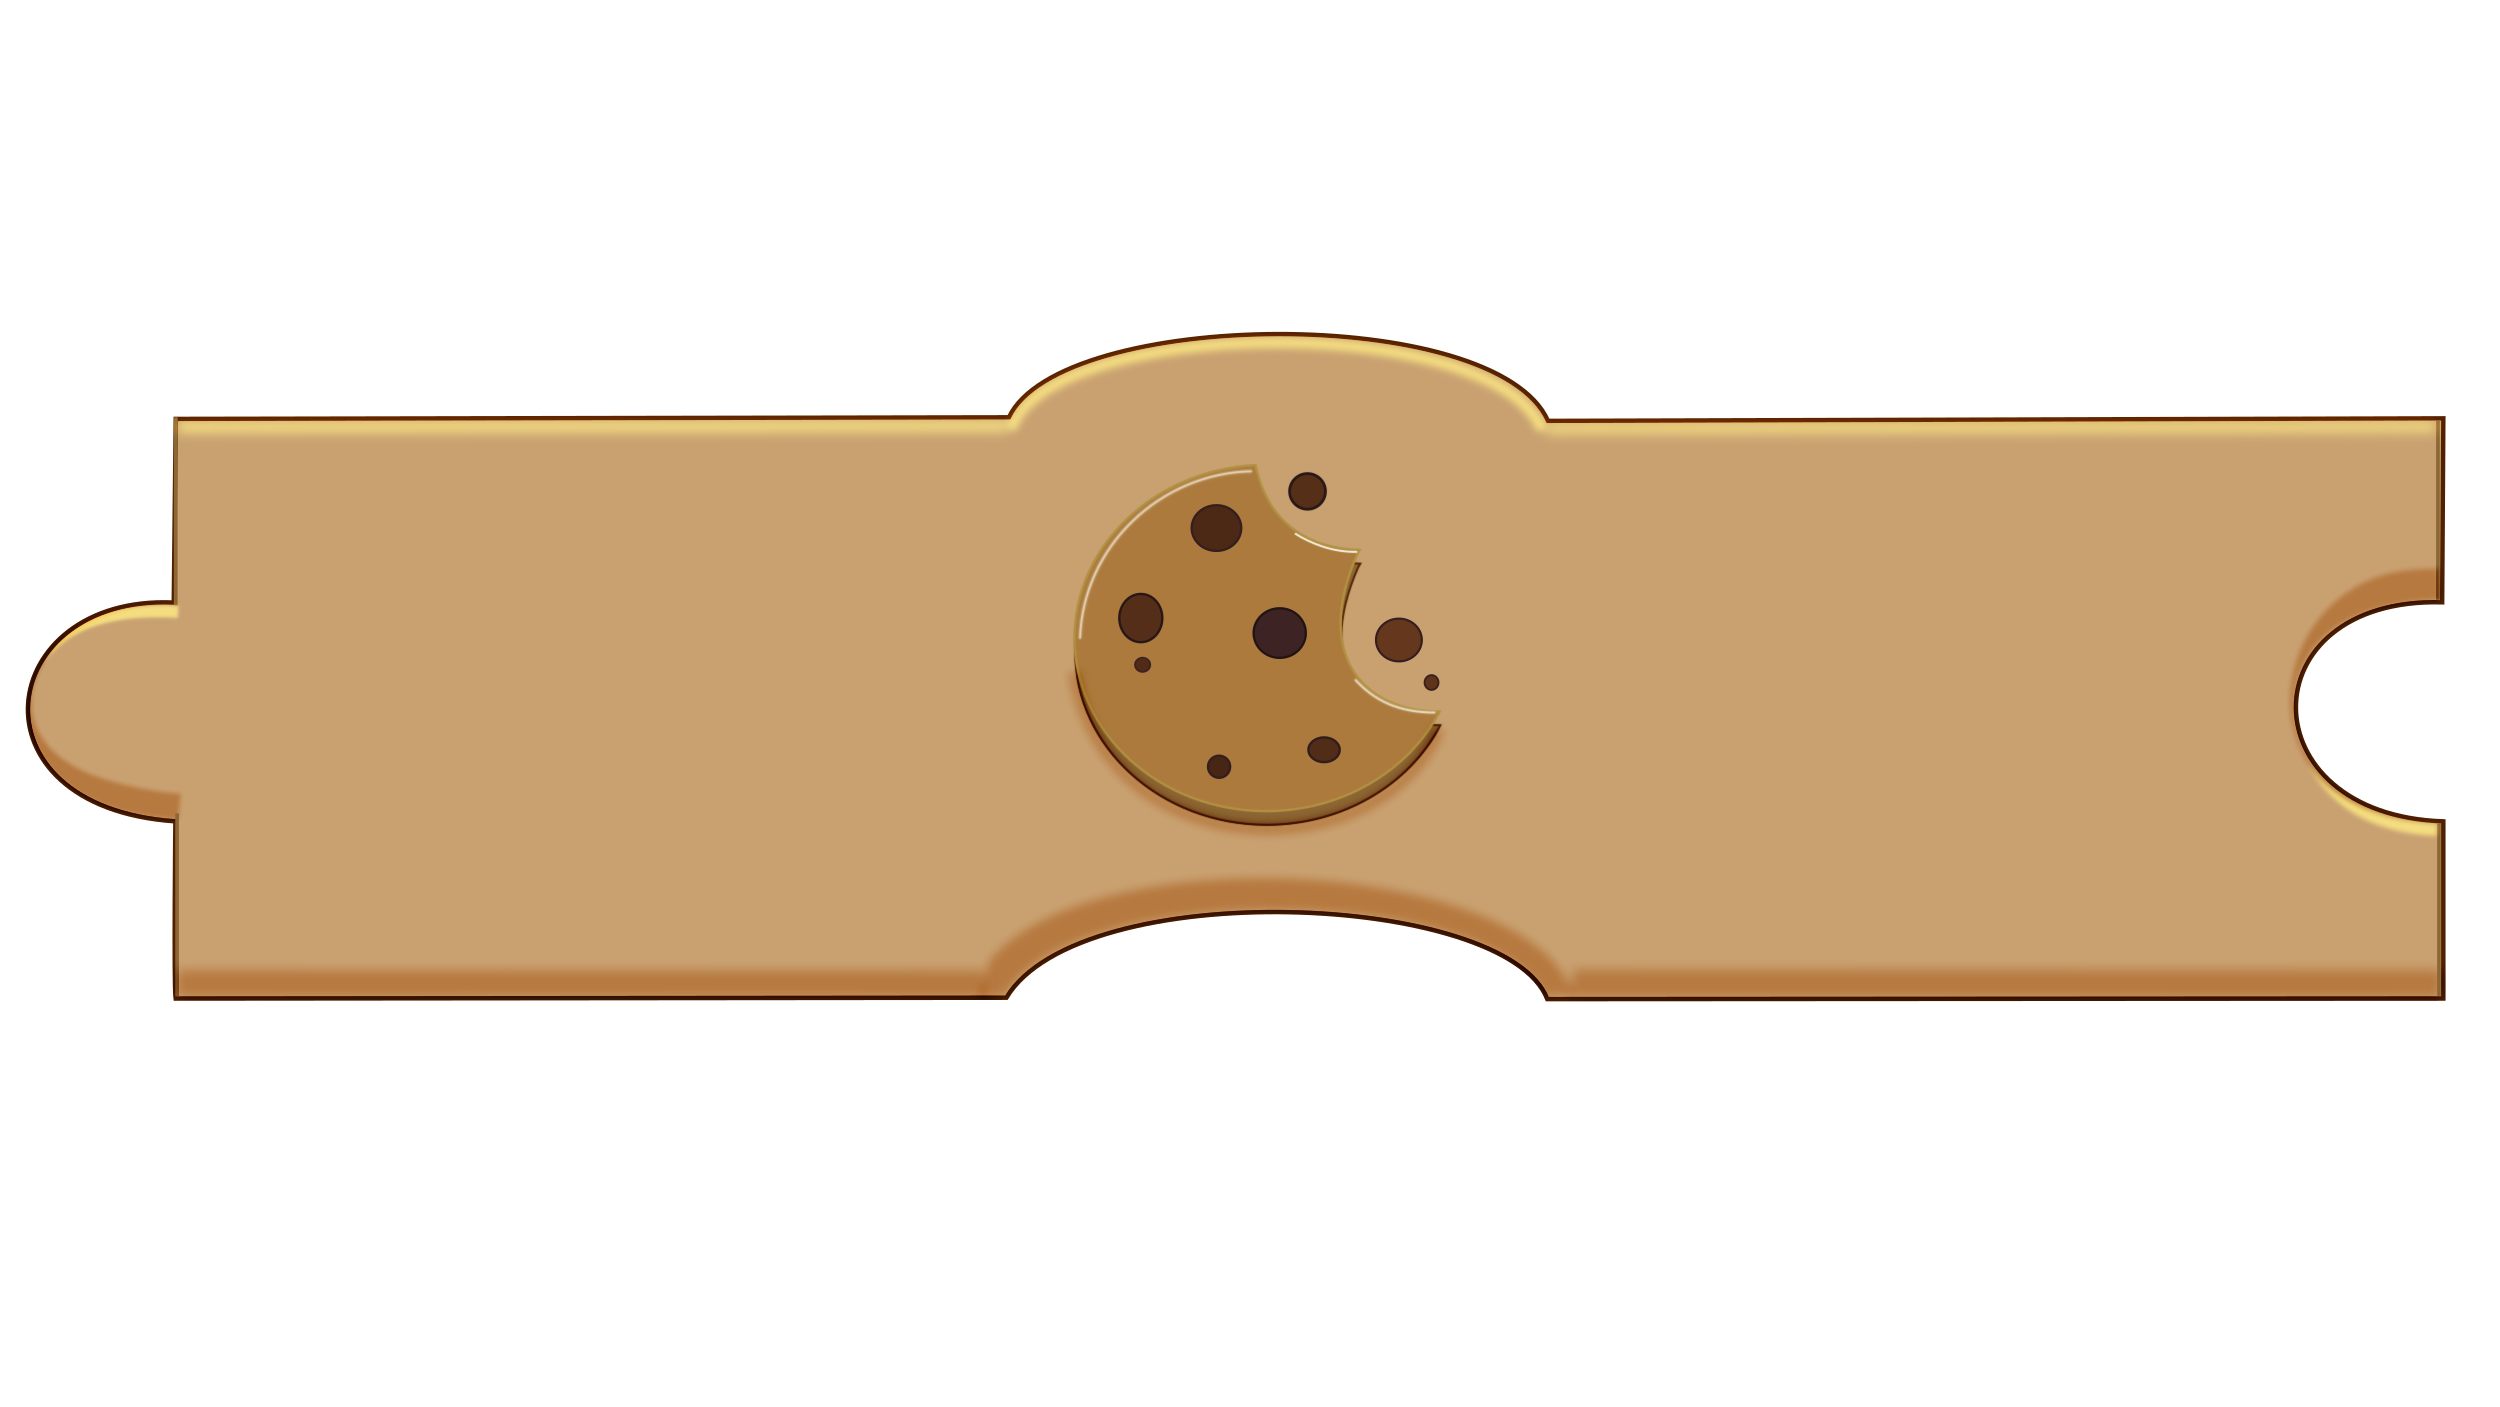
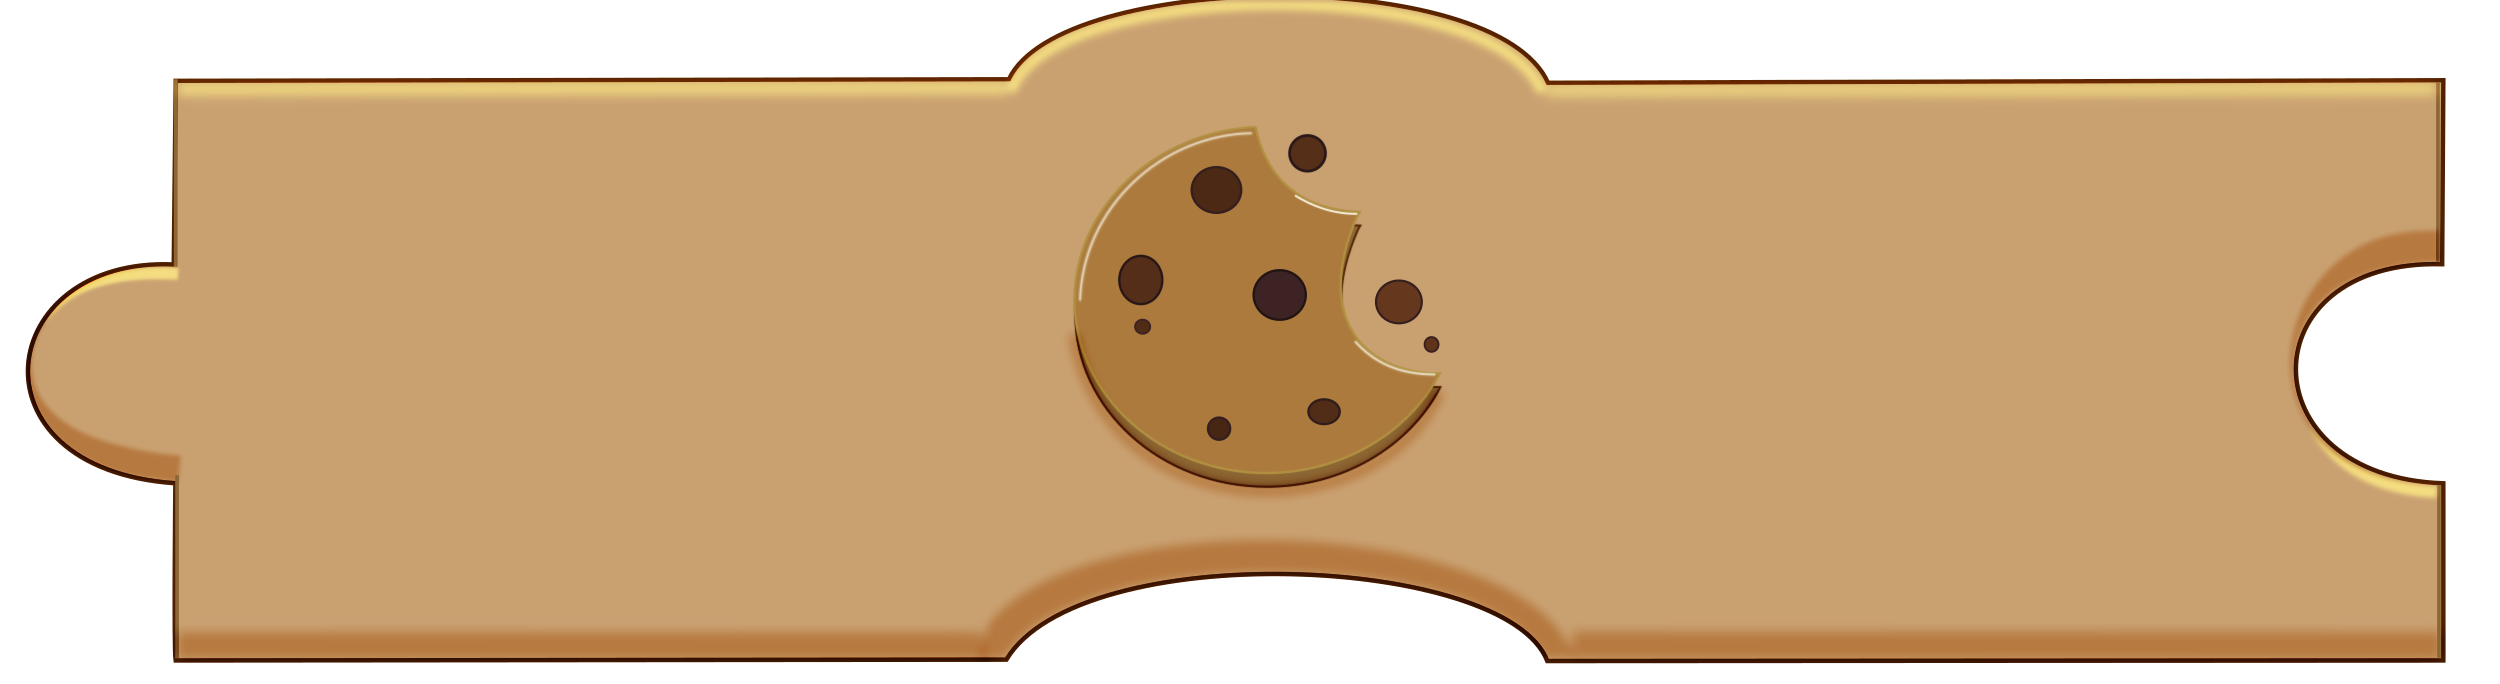
- <svg xmlns="http://www.w3.org/2000/svg" width="1280" height="720" viewBox="0 0 338.667 190.5" version="1.1" id="svg1" xml:space="preserve">
+ <svg xmlns="http://www.w3.org/2000/svg" width="1280" height="350" viewBox="0 92 338.667 0.2" version="1.1" id="svg1" xml:space="preserve">
  <defs id="defs1">
    <filter style="color-interpolation-filters:sRGB" id="filter1" x="-0.009" y="-0.01" width="1.02" height="1.019">
      <feGaussianBlur stdDeviation="0.453" id="feGaussianBlur1" />
    </filter>
    <filter style="color-interpolation-filters:sRGB" id="filter2" x="-0.045" y="-0.049" width="1.09" height="1.097">
      <feGaussianBlur stdDeviation="0.222" id="feGaussianBlur2" />
    </filter>
    <filter style="color-interpolation-filters:sRGB" id="filter3" x="-0.065" y="-0.058" width="1.13" height="1.116">
      <feGaussianBlur stdDeviation="0.345" id="feGaussianBlur3" />
    </filter>
    <filter style="color-interpolation-filters:sRGB" id="filter4" x="-0.072" y="-0.078" width="1.144" height="1.155">
      <feGaussianBlur stdDeviation="0.024" id="feGaussianBlur4" />
    </filter>
    <filter style="color-interpolation-filters:sRGB" id="filter5" x="-0.072" y="-0.072" width="1.144" height="1.144">
      <feGaussianBlur stdDeviation="0.09" id="feGaussianBlur5" />
    </filter>
    <filter style="color-interpolation-filters:sRGB" id="filter6" x="-0.079" y="-0.1" width="1.158" height="1.2">
      <feGaussianBlur stdDeviation="0.277" id="feGaussianBlur6" />
    </filter>
    <filter style="color-interpolation-filters:sRGB" id="filter7" x="-0.04" y="-0.042" width="1.08" height="1.085">
      <feGaussianBlur stdDeviation="0.196" id="feGaussianBlur7" />
    </filter>
    <filter style="color-interpolation-filters:sRGB" id="filter8" x="-0.039" y="-0.042" width="1.079" height="1.085">
      <feGaussianBlur stdDeviation="0.154" id="feGaussianBlur8" />
    </filter>
    <filter style="color-interpolation-filters:sRGB" id="filter9" x="-0.091" y="-0.091" width="1.181" height="1.182">
      <feGaussianBlur stdDeviation="0.399" id="feGaussianBlur9" />
    </filter>
    <filter style="color-interpolation-filters:sRGB" id="filter10" x="-0.126" y="-0.118" width="1.251" height="1.237">
      <feGaussianBlur stdDeviation="0.164" id="feGaussianBlur10" />
    </filter>
    <filter style="color-interpolation-filters:sRGB" id="filter11" x="-0.009" y="-0.009" width="1.02" height="1.019">
      <feGaussianBlur stdDeviation="0.494" id="feGaussianBlur11" />
    </filter>
    <filter style="color-interpolation-filters:sRGB" id="filter12" x="-0.015" y="-98.178" width="1.031" height="197.357">
      <feGaussianBlur stdDeviation="2.72" id="feGaussianBlur12" />
    </filter>
    <filter style="color-interpolation-filters:sRGB" id="filter20" x="-0.018" y="-0.091" width="1.036" height="1.181">
      <feGaussianBlur stdDeviation="2.319" id="feGaussianBlur20" />
    </filter>
    <filter style="color-interpolation-filters:sRGB" id="filter21" x="-0.015" y="-103.991" width="1.031" height="208.982">
      <feGaussianBlur stdDeviation="2.938" id="feGaussianBlur21" />
    </filter>
    <filter style="color-interpolation-filters:sRGB" id="filter22" x="-0.037" y="-0.067" width="1.075" height="1.133">
      <feGaussianBlur stdDeviation="1.036" id="feGaussianBlur22" />
    </filter>
    <filter style="color-interpolation-filters:sRGB" id="filter23" x="-0.042" y="-0.024" width="1.083" height="1.049">
      <feGaussianBlur stdDeviation="1.322" id="feGaussianBlur23" />
    </filter>
    <filter style="color-interpolation-filters:sRGB" id="filter24" x="-0.037" y="-0.026" width="1.074" height="1.053">
      <feGaussianBlur stdDeviation="1.213" id="feGaussianBlur24" />
    </filter>
    <filter style="color-interpolation-filters:sRGB" id="filter25" x="-0.034" y="-0.079" width="1.069" height="1.158">
      <feGaussianBlur stdDeviation="0.987" id="feGaussianBlur25" />
    </filter>
    <filter style="color-interpolation-filters:sRGB" id="filter26" x="-0.015" y="-17.005" width="1.031" height="35.01">
      <feGaussianBlur stdDeviation="2.726" id="feGaussianBlur26" />
    </filter>
    <filter style="color-interpolation-filters:sRGB" id="filter27" x="-0.028" y="-0.173" width="1.056" height="1.306">
      <feGaussianBlur stdDeviation="2.027" id="feGaussianBlur27" />
    </filter>
    <filter style="color-interpolation-filters:sRGB" id="filter28" x="-0.015" y="-11.427" width="1.031" height="23.854">
      <feGaussianBlur stdDeviation="2.924" id="feGaussianBlur28" />
    </filter>
    <filter style="color-interpolation-filters:sRGB" id="filter30" x="-0.025" y="-0.026" width="1.045" height="1.046">
      <feGaussianBlur stdDeviation="0.721" id="feGaussianBlur30" />
    </filter>
    <filter style="color-interpolation-filters:sRGB" id="filter31" x="-0.043" y="-0.161" width="1.077" height="1.33">
      <feGaussianBlur stdDeviation="0.456" id="feGaussianBlur31" />
    </filter>
    <filter style="color-interpolation-filters:sRGB" id="filter32" x="-0.046" y="-0.11" width="1.084" height="1.23">
      <feGaussianBlur stdDeviation="0.642" id="feGaussianBlur32" />
    </filter>
    <filter style="color-interpolation-filters:sRGB" id="filter33" x="-0.045" y="-0.08" width="1.089" height="1.186">
      <feGaussianBlur stdDeviation="2.499" id="feGaussianBlur33" />
    </filter>
  </defs>
  <g id="layer1">
    <g id="g1" transform="matrix(0.2645835,0,0,0.2645835,9855.648,-3851.551)">
      <path style="fill:#c9a171;fill-opacity:1;stroke:#502000;stroke-width:2.27;stroke-dasharray:none;stroke-opacity:1" d="m -36457.102,14772.5 458.425,-1.287 -0.597,94.203 c -99.945,-2.587 -99.923,108.83 0.597,112.164 v 0 90.709 l -458.769,0.297 c -21.266,-54.86 -239.05,-63.581 -276.965,-0.707 l -425.343,0.414 c -1.001,-7.006 -0.126,-90.713 -0.126,-90.713 -108.14,-7.316 -92.649,-116.163 -0.837,-112.045 l 1.013,-94.037 426.592,-0.811 c 26.356,-55.784 249.241,-58.445 276.01,1.813 z" id="path7" />
      <path style="fill:#000000;stroke:#8c6633;stroke-width:1.922;stroke-dasharray:none;stroke-opacity:1" d="m -37159.695,14770.695 v 96.256" id="path11" />
      <path style="mix-blend-mode:color-burn;fill:#bdb3bd;fill-opacity:1;fill-rule:nonzero;stroke:none;stroke-width:1.922;stroke-dasharray:none;stroke-opacity:1;filter:url(#filter24)" d="m -37159.872,14866.243 c -2.208,-0.06 -5.269,-0.07 -8.835,0.145 -3.598,0.209 -7.547,0.624 -11.707,1.371 -4.163,0.745 -8.286,1.777 -12.314,3.125 -4.024,1.348 -7.729,2.936 -11.122,4.702 -2.595,1.351 -5.175,2.876 -7.688,4.606 -5.89,4.057 -11.091,9.039 -14.999,14.921 -3.7,5.57 -5.992,11.587 -6.709,17.656 -0.539,4.555 -0.167,8.939 0.972,12.977 0.461,1.634 1.069,3.266 1.83,4.88 1.308,2.776 3.042,5.449 5.19,7.968 2.148,2.519 4.667,4.834 7.512,6.938 3.189,2.359 6.708,4.395 10.462,6.158 3.76,1.767 7.63,3.202 11.473,4.413 2.883,0.909 5.669,1.665 8.287,2.33 4.709,1.199 9.202,2.162 13.597,2.939 4.272,0.753 7.938,1.234 10.201,1.456 l 6.626,0.649 -1.298,13.252 -6.626,-0.649 c -2.44,-0.239 -6.439,-0.603 -11.139,-1.351 -4.758,-0.757 -9.919,-1.857 -15.058,-3.503 -2.891,-0.926 -5.97,-2.095 -9.103,-3.528 -4.184,-1.913 -8.343,-4.242 -12.269,-7.013 -3.929,-2.773 -7.477,-5.884 -10.549,-9.304 -2.743,-3.053 -5.019,-6.253 -6.849,-9.549 -1.829,-3.293 -3.164,-6.596 -4.101,-9.85 -0.545,-1.892 -0.95,-3.751 -1.242,-5.569 -0.723,-4.489 -0.79,-9.161 -0.03,-13.937 1.009,-6.355 3.433,-12.605 7.259,-18.4 4.039,-6.118 9.379,-11.334 15.487,-15.465 2.603,-1.762 5.285,-3.285 7.984,-4.585 3.532,-1.701 7.375,-3.183 11.512,-4.394 4.142,-1.211 8.357,-2.085 12.582,-2.667 4.219,-0.581 8.206,-0.837 11.818,-0.905 3.583,-0.07 6.644,0.06 8.849,0.183 z" id="path12" />
      <path style="fill:#000000;stroke:#8c6633;stroke-width:1.896;stroke-dasharray:none;stroke-opacity:1" d="m -37159.007,14973.44 v 93.733" id="path3" />
      <path style="mix-blend-mode:color-burn;fill:none;stroke:#bdb3bd;stroke-width:13.453;stroke-dasharray:none;stroke-opacity:1;filter:url(#filter12)" d="m -37158.698,15060.536 424.855,0.135" id="path4" transform="matrix(0.9714476,0,0,1.000256,-1061.155,-3.856595)" />
      <path style="mix-blend-mode:color-burn;fill:#bdb3bd;fill-opacity:1;fill-rule:nonzero;stroke:none;stroke-width:5.765;stroke-dasharray:none;stroke-opacity:1;filter:url(#filter20)" d="m -36730.074,15059.952 c 1.303,-1.583 3.513,-4.031 6.963,-6.859 3.512,-2.878 8.028,-5.927 13.847,-8.961 7.184,-3.746 15.253,-6.901 23.759,-9.537 2.632,-0.816 5.376,-1.603 8.233,-2.357 11.63,-3.068 24.734,-5.477 38.985,-7.077 14.236,-1.598 28.898,-2.307 43.367,-2.206 1.685,0 3.364,0.04 5.034,0.07 13.733,0.273 27.447,1.231 40.645,2.944 13.203,1.715 25.373,4.119 36.194,7.125 4.405,1.224 8.533,2.533 12.382,3.914 6.727,2.414 13.154,5.246 18.931,8.485 5.593,3.135 9.906,6.275 13.231,9.236 3.264,2.908 5.283,5.388 6.459,6.957 l 4.146,5.533 14.971,-0.869 -8.051,-12.955 c -0.795,-1.061 -1.876,-2.414 -3.274,-3.95 -1.405,-1.543 -3.097,-3.237 -5.135,-5.027 -4.154,-3.651 -9.294,-7.311 -15.652,-10.873 -6.551,-3.671 -13.628,-6.808 -20.861,-9.518 -4.145,-1.553 -8.549,-3.043 -13.216,-4.456 -11.454,-3.47 -24.201,-6.381 -37.966,-8.56 -13.75,-2.177 -28.052,-3.547 -42.353,-4.061 -1.741,-0.07 -3.49,-0.114 -5.248,-0.152 -15.072,-0.334 -30.421,0.225 -45.384,1.757 -14.977,1.534 -28.937,3.979 -41.494,7.207 -3.092,0.794 -6.076,1.631 -8.956,2.506 -9.258,2.813 -18.364,6.331 -26.678,10.672 -6.776,3.538 -12.291,7.239 -16.782,10.942 -4.449,3.668 -7.42,6.948 -9.287,9.219 l -5.037,19.095 12.799,-1.645 z" id="path5" />
      <path style="mix-blend-mode:color-burn;fill:none;stroke:#bdb3bd;stroke-width:13.976;stroke-dasharray:none;stroke-opacity:1;filter:url(#filter21)" d="m -36459.054,15060.536 458.896,0.135" id="path6" transform="matrix(0.9686097,0,0,1.000271,-1129.835,-4.0826)" />
      <path style="fill:#000000;stroke:#8c6633;stroke-width:1.84;stroke-dasharray:none;stroke-opacity:1" d="m -36000.932,14978.678 v 88.247" id="path9" />
      <path style="fill:#000000;stroke:#8c6633;stroke-width:1.875;stroke-dasharray:none;stroke-opacity:1" d="m -36001.441,14772.464 v 91.656" id="path10" />
      <path id="path52" style="fill:#8c6633;fill-opacity:1;stroke:#502000;stroke-width:1;stroke-opacity:1;stroke-dasharray:none;filter:url(#filter11)" d="m -36606.515,14802.154 c -51.869,2.625 -92.597,41.35 -92.711,88.418 0,49.029 43.972,88.777 98.218,88.777 38.037,-0.02 72.636,-19.905 88.812,-51.021 -39.125,0 -65.007,-28.757 -42.129,-80.743 0.385,-0.65 0.77,-1.301 1.155,-1.952 -18.298,-0.497 -45.702,-7.516 -53.345,-43.481 z" />
      <path style="mix-blend-mode:color-burn;fill:#bdb3bd;fill-rule:nonzero;stroke:none;stroke-width:2.132;stroke-dasharray:none;stroke-opacity:1;filter:url(#filter23);fill-opacity:1" d="m -36001.558,14978.351 c -2.528,-0.107 -6.017,-0.338 -10.02,-0.86 -4.04,-0.527 -8.421,-1.326 -12.952,-2.532 -4.537,-1.207 -8.949,-2.746 -13.178,-4.655 -4.222,-1.906 -8.023,-4.071 -11.433,-6.42 -2.607,-1.796 -5.153,-3.794 -7.581,-6.029 -5.697,-5.242 -10.42,-11.501 -13.663,-18.73 -3.068,-6.839 -4.602,-14.104 -4.586,-21.304 0,-5.402 0.896,-10.547 2.462,-15.218 1.413,-4.214 3.504,-8.313 6.243,-12.122 2.739,-3.812 6.024,-7.195 9.738,-10.121 4.447,-3.5 9.288,-6.175 14.258,-8.244 4.982,-2.071 9.769,-3.404 14.054,-4.447 4.17,-1.015 8.07,-1.778 11.85,-2.333 3.671,-0.539 6.778,-0.812 8.69,-0.89 l 6.78,-0.279 -0.471,-16.075 -6.78,0.279 c -2.122,0.08 -5.611,0.195 -9.773,0.708 -4.213,0.519 -8.839,1.415 -13.522,2.966 -4.861,1.61 -10.276,4.116 -15.641,7.696 -5.385,3.595 -10.365,8.032 -14.668,13.266 -3.595,4.374 -6.528,9.071 -8.833,13.953 -2.302,4.877 -3.886,9.743 -4.953,14.461 -1.183,5.233 -1.793,10.748 -1.611,16.447 0.244,7.586 1.884,15.164 5.072,22.319 3.366,7.56 8.231,14.136 14.164,19.501 2.525,2.283 5.181,4.291 7.902,6.036 3.558,2.28 7.506,4.326 11.85,6.071 4.349,1.749 8.862,3.103 13.466,4.115 4.599,1.009 9.024,1.618 13.085,1.976 4.026,0.354 7.522,0.445 10.051,0.465 z" id="path13" />
      <path style="mix-blend-mode:overlay;fill:none;fill-opacity:1;stroke:#e5d091;stroke-width:6.029;stroke-dasharray:none;stroke-opacity:1;filter:url(#filter26)" d="m -37158.748,14775.656 425.372,-0.562" id="path14" />
      <path style="mix-blend-mode:overlay;fill:none;fill-opacity:1;stroke:#e5d091;stroke-width:5.484;stroke-dasharray:none;stroke-opacity:1;filter:url(#filter28)" d="m -36458.391,14776.272 455.943,-0.854" id="path15" />
      <path style="mix-blend-mode:overlay;fill:none;fill-opacity:1;stroke:#e5d091;stroke-width:5.765;stroke-dasharray:none;stroke-opacity:1;filter:url(#filter27)" d="m -36732.095,14776.84 c 19.405,-58.068 247.601,-60.467 272.017,0.293" id="path16" />
      <path style="mix-blend-mode:overlay;fill:#e5d091;fill-opacity:1;fill-rule:nonzero;stroke:none;stroke-width:5.765;stroke-dasharray:none;stroke-opacity:1;filter:url(#filter25)" d="m -37161.383,14867.146 c -0.734,-0.03 -2.305,-0.103 -4.137,-0.143 -1.924,-0.05 -4.104,-0.06 -6.371,0.03 -1.657,0.06 -3.554,0.148 -5.606,0.31 -2.758,0.219 -5.745,0.562 -8.836,1.107 -3.106,0.548 -6.143,1.268 -9.05,2.185 -0.228,0.08 -0.458,0.146 -0.686,0.221 -3.168,1.043 -6.298,2.36 -9.309,3.971 -3.018,1.613 -5.791,3.451 -8.327,5.487 -0.887,0.712 -1.734,1.441 -2.543,2.18 -2.437,2.228 -4.7,4.768 -6.727,7.625 -1.997,2.813 -3.325,5.321 -4.091,6.856 0.448,-0.675 1.104,-1.624 1.939,-2.711 0.845,-1.098 1.827,-2.276 2.96,-3.487 2.345,-2.509 4.834,-4.62 7.411,-6.429 0.855,-0.601 1.742,-1.179 2.664,-1.734 5.377,-3.242 11.267,-5.34 17.43,-6.801 0.218,-0.06 0.436,-0.103 0.654,-0.153 2.776,-0.636 5.612,-1.15 8.558,-1.547 2.925,-0.395 5.736,-0.643 8.363,-0.792 1.949,-0.111 3.752,-0.165 5.338,-0.185 2.215,-0.03 4.207,-0.02 6.112,0 1.778,0.03 3.28,0.08 4.008,0.104 l 3.051,0.123 0.246,-6.099 z" id="path17" />
      <path style="mix-blend-mode:overlay;fill:#e5d091;fill-opacity:1;fill-rule:nonzero;stroke:none;stroke-width:5.765;stroke-dasharray:none;stroke-opacity:1;filter:url(#filter22)" d="m -36005.309,14984.852 c -0.787,-0.06 -2.284,-0.153 -4.143,-0.339 -1.913,-0.191 -4.04,-0.458 -6.247,-0.831 -2.98,-0.503 -6.624,-1.234 -10.593,-2.356 -4.015,-1.136 -8.007,-2.574 -11.797,-4.361 -0.215,-0.101 -0.431,-0.204 -0.646,-0.308 -2.975,-1.443 -5.905,-3.141 -8.724,-5.09 -2.826,-1.953 -5.429,-4.08 -7.82,-6.349 -0.838,-0.793 -1.639,-1.595 -2.408,-2.404 -2.309,-2.428 -4.478,-5.124 -6.445,-8.074 -1.939,-2.907 -3.259,-5.429 -4.025,-6.964 0.953,1.437 2.579,3.744 4.852,6.33 2.307,2.627 4.733,4.921 7.238,6.966 0.831,0.677 1.692,1.341 2.585,1.989 5.218,3.785 10.89,6.606 16.801,8.871 0.21,0.07 0.418,0.159 0.627,0.237 3.7,1.391 7.428,2.548 11.267,3.502 3.769,0.936 7.205,1.565 10.041,1.982 2.133,0.313 4.071,0.556 5.925,0.753 1.763,0.188 3.184,0.304 3.933,0.357 l 3.046,0.21 -0.422,6.091 z" id="path18" />
      <path id="path1" style="fill:#ac7a3d;fill-opacity:1;stroke:#b19141;stroke-width:1.209;stroke-opacity:1;filter:url(#filter1)" d="m -36606.848,14795.142 c -51.87,2.626 -92.598,41.351 -92.712,88.419 0,49.029 43.973,88.777 98.218,88.777 38.037,-0.03 72.636,-19.905 88.813,-51.022 -39.125,0 -65.008,-28.756 -42.129,-80.742 0.384,-0.651 0.77,-1.301 1.154,-1.952 -18.298,-0.497 -45.702,-7.516 -53.344,-43.481 z" />
      <ellipse style="fill:#542e18;fill-opacity:1;stroke:#271616;stroke-width:1.209;stroke-opacity:1;filter:url(#filter3)" id="path41" cx="-36665.574" cy="14873.48" rx="11.019" ry="12.354" />
      <circle style="fill:#472614;fill-opacity:1;stroke:#341e1e;stroke-width:1.209;stroke-opacity:1;filter:url(#filter5)" id="path42" cx="-36625.508" cy="14949.607" r="5.676" />
      <ellipse style="fill:#4c2915;fill-opacity:1;stroke:#351e1e;stroke-width:1.209;stroke-opacity:1;filter:url(#filter2)" id="path43" cx="-36626.844" cy="14827.403" rx="12.688" ry="11.686" />
      <ellipse style="fill:#512c16;fill-opacity:1;stroke:#311c1c;stroke-width:1.209;stroke-opacity:1;filter:url(#filter6)" id="path44" cx="-36571.754" cy="14940.927" rx="8.013" ry="6.344" />
      <ellipse style="fill:#512b16;fill-opacity:1;stroke:#3d2323;stroke-opacity:1;filter:url(#filter4)" id="path45" cx="-36664.645" cy="14897.408" rx="3.867" ry="3.591" />
      <ellipse style="fill:#3d2323;fill-opacity:1;stroke:#231414;stroke-width:1.209;stroke-opacity:1;filter:url(#filter7)" id="path46" cx="-36594.453" cy="14881.159" rx="13.356" ry="12.688" />
      <ellipse style="fill:#65371c;fill-opacity:1;stroke:#341e1e;stroke-width:1.111;stroke-opacity:1;filter:url(#filter8)" id="path49" cx="-36533.434" cy="14884.714" rx="11.735" ry="10.946" />
      <ellipse style="fill:#562f18;fill-opacity:1;stroke:#281717;stroke-width:1.414;stroke-opacity:1;filter:url(#filter9)" id="path50" cx="-36580.215" cy="14808.624" rx="9.189" ry="9.132" />
      <ellipse style="fill:#60341a;fill-opacity:1;stroke:#3a211e;stroke-width:1;stroke-opacity:1;filter:url(#filter10)" id="path51" cx="-36516.723" cy="14906.483" rx="3.558" ry="3.777" />
      <path style="fill:none;fill-opacity:1;stroke:#f8f4e1;stroke-width:1;stroke-opacity:1;filter:url(#filter30);stroke-dasharray:none" d="m -36696.687,14884.07 c 1.31,-47.59 41.7,-85.032 87.999,-85.755" id="path28" />
      <path style="fill:none;fill-opacity:1;stroke:#f8f4e1;stroke-width:1;stroke-dasharray:none;stroke-opacity:1;filter:url(#filter31)" d="m -36586.678,14830.178 c 8.268,5.189 19.314,9.646 31.934,9.423" id="path29" />
      <path style="fill:none;fill-opacity:1;stroke:#f8f4e1;stroke-width:1;stroke-dasharray:none;stroke-opacity:1;filter:url(#filter32)" d="m -36555.916,14904.884 c 9.897,10.909 22.331,17.027 41.211,16.993" id="path30" />
      <path style="mix-blend-mode:color-burn;fill:none;fill-opacity:1;stroke:#bdb3bd;stroke-width:5;stroke-dasharray:none;stroke-opacity:1;filter:url(#filter33)" d="m -36512.726,14930.565 c -30.663,72.88 -170.381,71.839 -187.351,-29.23" id="path32" />
    </g>
  </g>
</svg>
